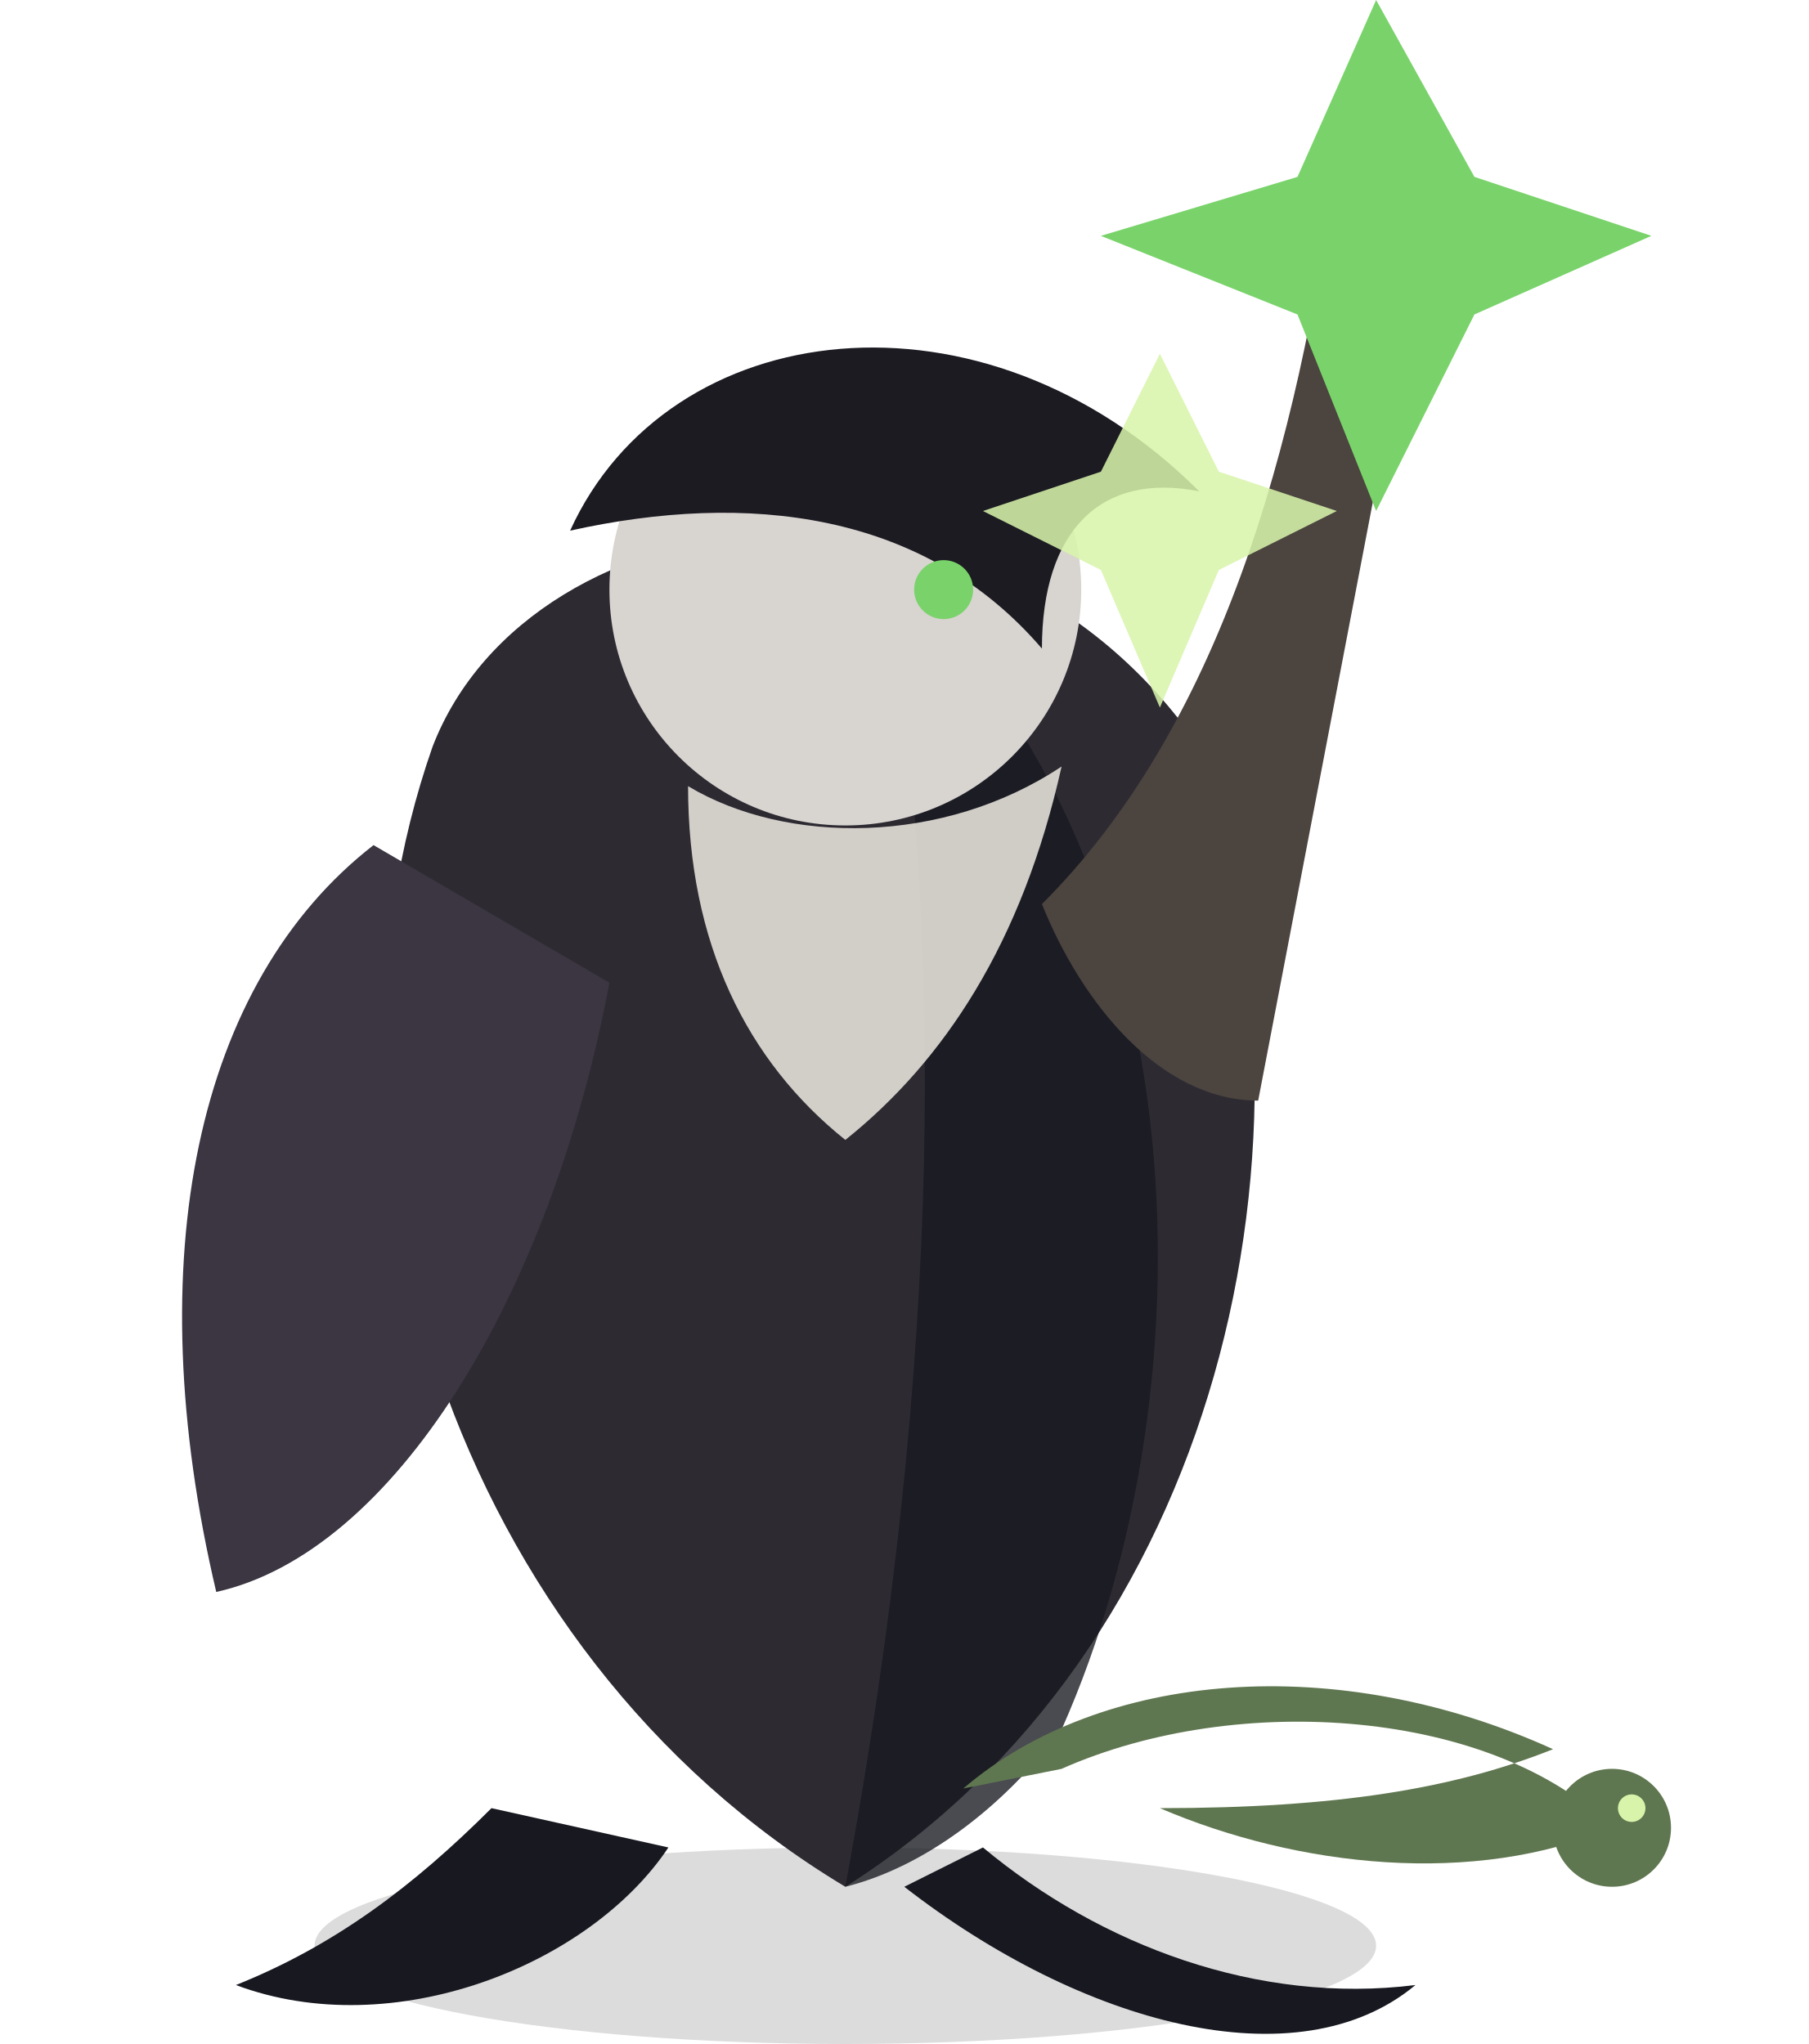
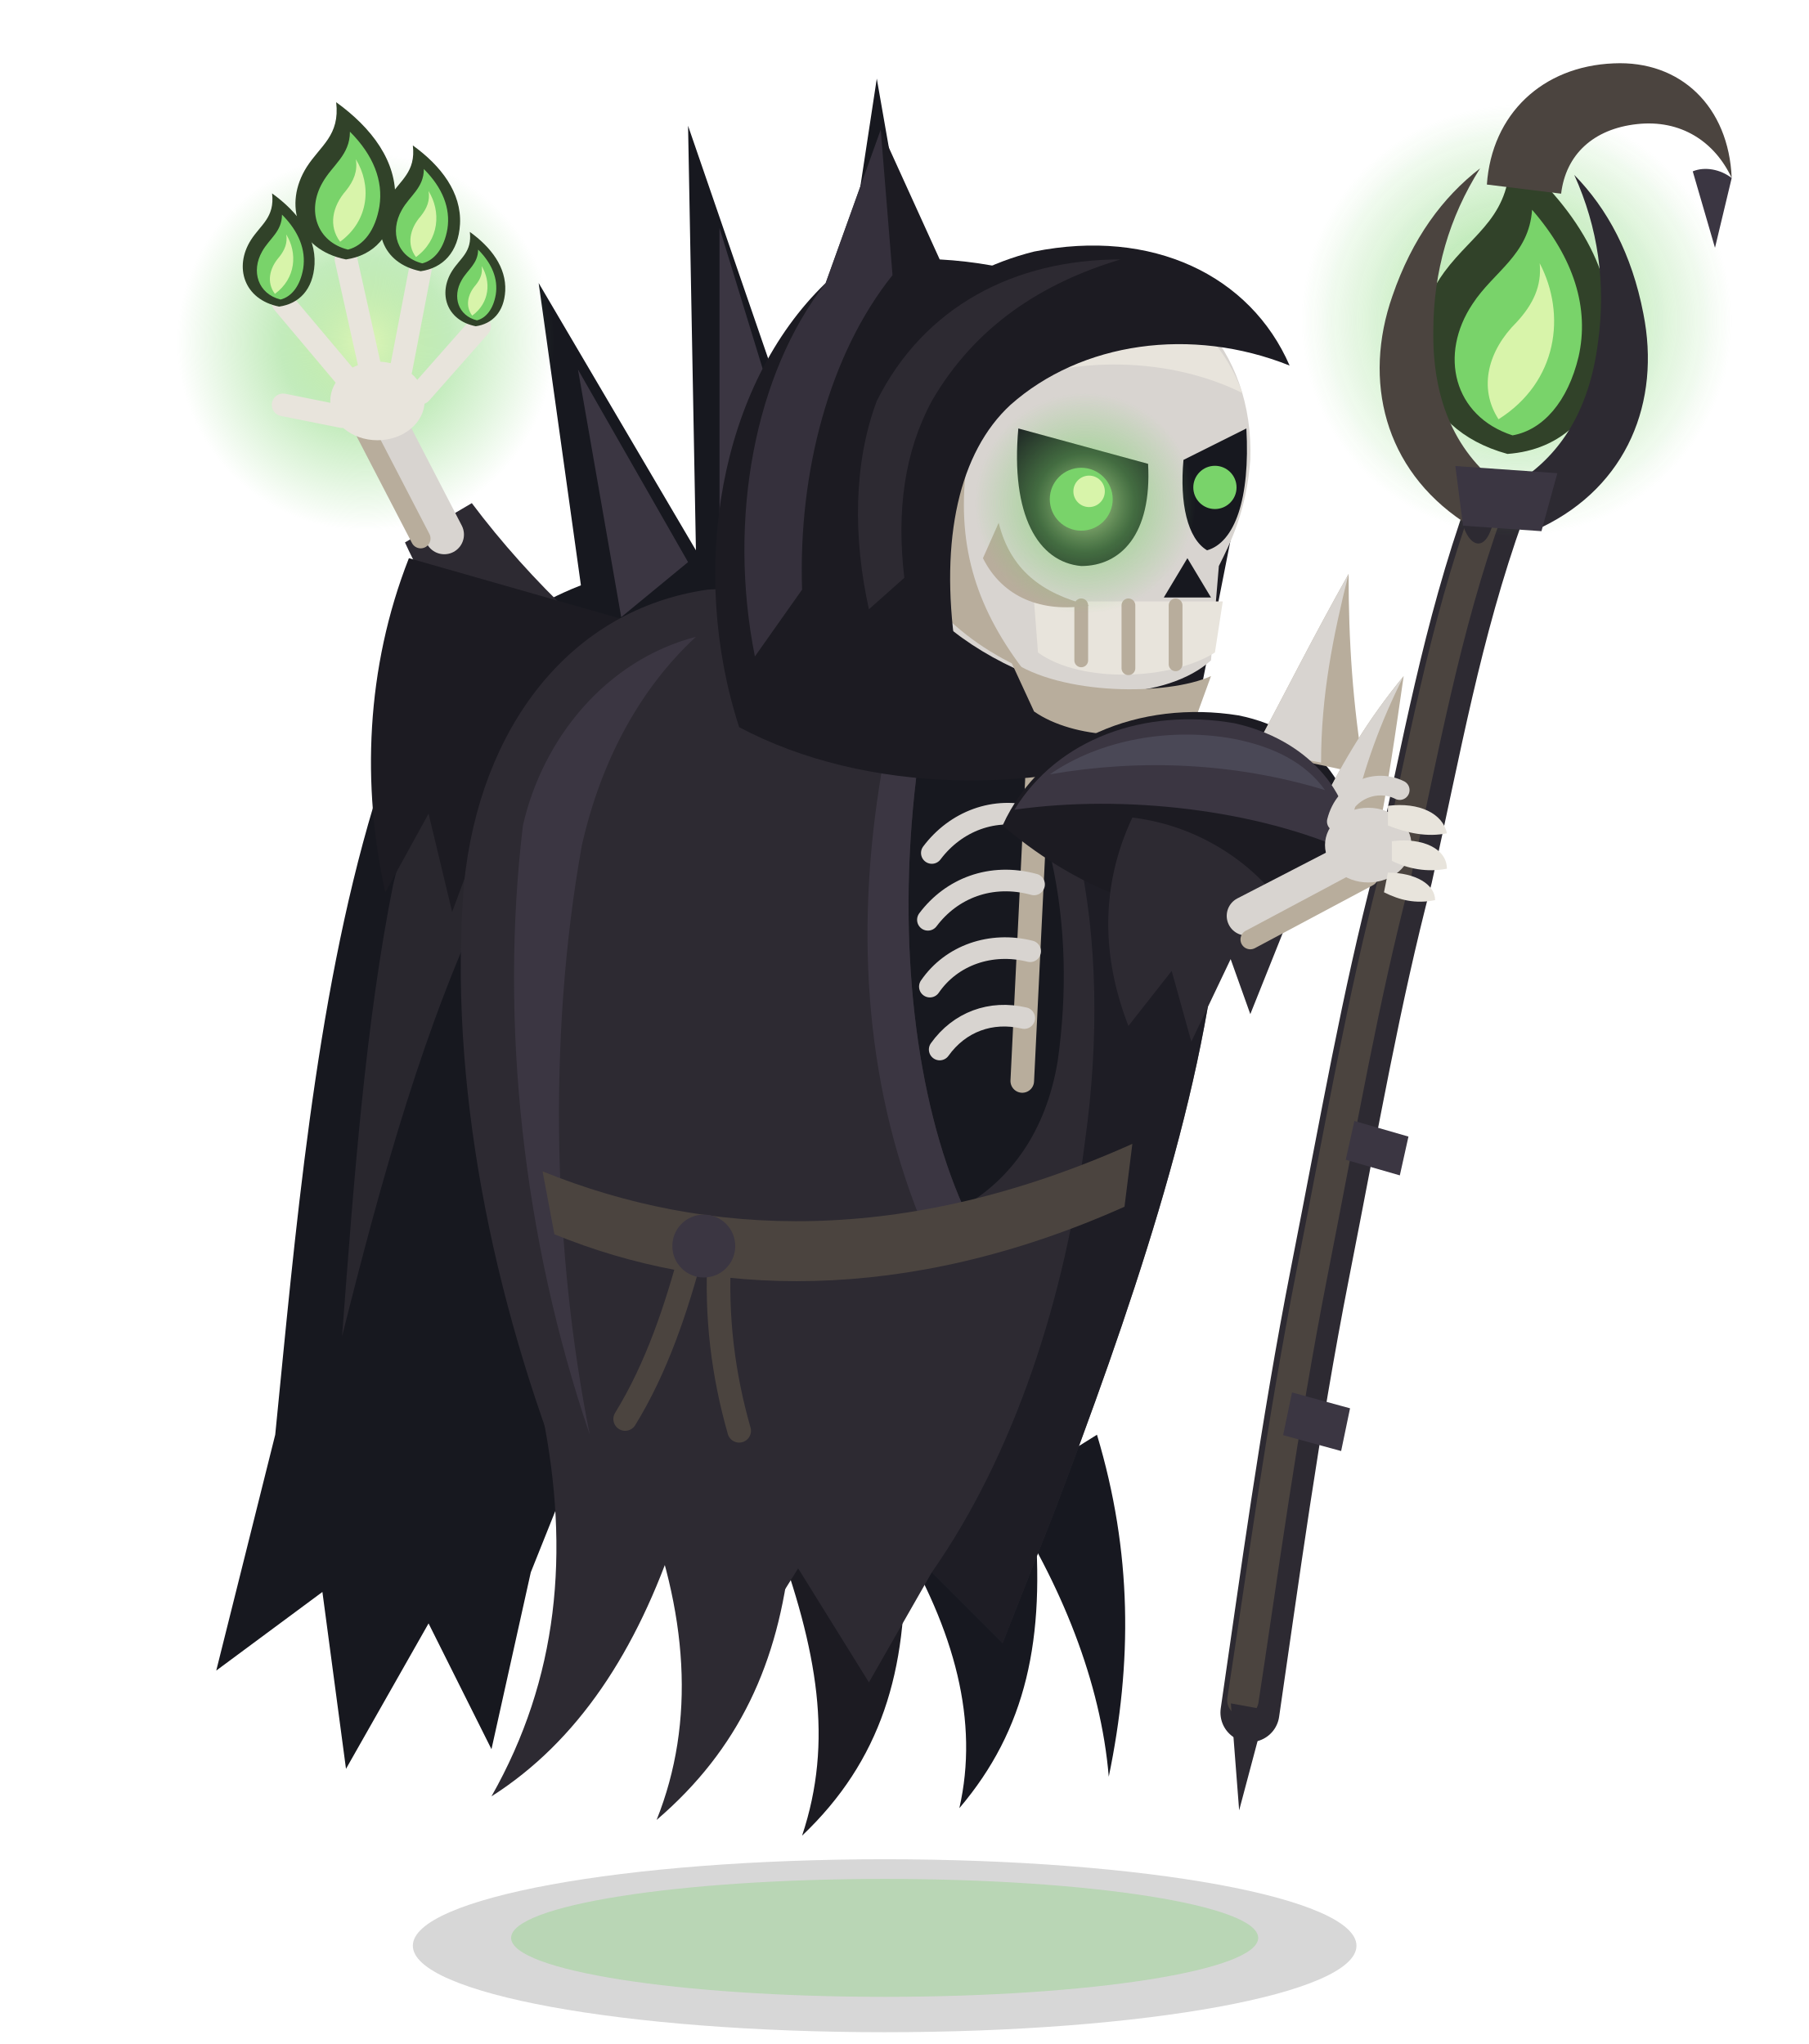
<svg xmlns="http://www.w3.org/2000/svg" width="92" height="104" viewBox="0 0 92 104">
-   <ellipse cx="43" cy="99" rx="27" ry="5" fill="#000000" opacity="0.14" />
-   <path d="M22 38C27 25 50 22 61 38C68 58 62 84 43 96C23 84 15 58 22 38Z" fill="#2d2a32" />
-   <path d="M45 29C61 43 62 70 54 88C51 92 47 95 43 96C48 69 48 47 45 29Z" fill="#171820" opacity="0.78" />
-   <path d="M19 43C10 50 7 64 11 81C20 79 28 66 31 50Z" fill="#3b3642" />
-   <circle cx="43" cy="30" r="12" fill="#d8d4d0" />
-   <path d="M29 27C34 16 50 14 61 25C56 24 53 27 53 33C47 26 38 25 29 27Z" fill="#1c1b22" />
-   <path d="M35 40C40 43 48 43 54 39C52 48 48 54 43 58C38 54 35 48 35 40Z" fill="#e8e4dc" opacity="0.88" />
-   <circle cx="48" cy="30" r="1.5" fill="#79d36a" />
-   <path d="M53 46C62 37 66 23 68 8L73 9L64 56C59 56 55 51 53 46Z" fill="#4b443f" />
-   <path d="M70 0L75 9L84 12L75 16L70 26L66 16L56 12L66 9Z" fill="#79d36a" />
-   <path d="M59 18L62 24L68 26L62 29L59 36L56 29L50 26L56 24Z" fill="#d8f4aa" opacity="0.86" />
-   <path d="M25 92C21 96 17 99 12 101C20 104 30 100 34 94Z" fill="#171820" />
-   <path d="M50 94C56 99 64 102 72 101C66 106 55 103 46 96Z" fill="#171820" />
-   <path d="M54 90C63 86 76 87 82 93C75 96 66 95 59 92C68 92 74 91 79 89C68 84 56 85 49 91Z" fill="#5f7750" />
-   <circle cx="82" cy="93" r="3" fill="#5f7750" />
-   <circle cx="83" cy="92" r="0.7" fill="#d8f4aa" />
+   <style>.dl-float{animation:dl-float 2.4s infinite}@keyframes dl-float{0%{transform:translateY(0);animation-timing-function:ease-out}25%{transform:translateY(-1.4px);animation-timing-function:ease-in-out}75%{transform:translateY(1.4px);animation-timing-function:ease-in}100%{transform:translateY(0)}}.dl-shadow{transform-box:fill-box;transform-origin:50% 50%;animation:dl-shadow 2.4s infinite}@keyframes dl-shadow{0%{transform:scale(1);animation-timing-function:ease-out}25%{transform:scale(.88,.9);animation-timing-function:ease-in-out}75%{transform:scale(1.05);animation-timing-function:ease-in}100%{transform:scale(1)}}.dl-tat-a,.dl-tat-b,.dl-cape{transform-box:fill-box;transform-origin:50% 0}.dl-tat-a{animation:dl-sway 1.9s ease-in-out infinite alternate}.dl-tat-b{animation:dl-sway 1.9s ease-in-out -0.95s infinite alternate}.dl-cape{animation:dl-cape 2.8s ease-in-out infinite alternate}@keyframes dl-sway{0%{transform:rotate(-6deg)}100%{transform:rotate(6deg)}}@keyframes dl-cape{0%{transform:skewX(-2.5deg)}100%{transform:skewX(2.5deg)}}.dl-glow{animation:dl-glow 1.6s ease-in-out infinite alternate}@keyframes dl-glow{0%{opacity:.55}100%{opacity:1}}.dl-flame,.dl-fire{transform-box:fill-box;transform-origin:50% 100%}.dl-flame{animation:dl-flame .8s ease-in-out infinite alternate}.dl-fire{animation:dl-flame .5s ease-in-out infinite alternate}@keyframes dl-flame{0%{transform:scale(1,1)}100%{transform:scale(.9,1.12)}}@media (prefers-reduced-motion: reduce){*{animation:none !important}}</style>
+   <defs>
+     <radialGradient id="dl-glow-g" cx="0.5" cy="0.5" r="0.5">
+       <stop offset="0%" stop-color="#d8f4aa" stop-opacity="0.85" />
+       <stop offset="45%" stop-color="#79d36a" stop-opacity="0.45" />
+       <stop offset="100%" stop-color="#79d36a" stop-opacity="0" />
+     </radialGradient>
+   </defs>
+   <ellipse class="dl-shadow" cx="45" cy="99" rx="24" ry="4.4" fill="#000000" opacity="0.16" />
+   <ellipse class="dl-glow" cx="45" cy="98.6" rx="19" ry="3" fill="rgba(121, 211, 106, 0.32)" />
+   <g class="dl-float">
+     <g class="dl-cape">
+       <path d="M40 29C31 27 22 32 19 41C16 51 15 63 14 73L11 85L16.4 81L17.6 90L21.8 82.6L25 89L27 80L31 70Z" fill="#17181f" />
+       <path d="M30 31C25 34 21.4 39 20 45C18.6 52 18 60 17.4 68C19.4 60 21.6 52 25 45C27 40 29.6 35.6 33 32Z" fill="#2d2a32" opacity="0.8" />
+     </g>
+     <path d="M27 40L20.4 25.6L30 33L27.4 14.4L35.4 28L35 6.4L41.4 25L44.6 4L47.4 20L52 30L38 38Z" fill="#17181f" />
+     <path d="M29 37L23.6 28.4L30.6 33.6Z M31.6 31.4L29.4 18.8L35 28.6Z M36.6 26.4L36.6 11.6L40.4 24Z" fill="#3b3642" />
+     <g transform="translate(1 4)">
+       <path d="M29 36C25 32 21.6 28 19.6 23.6L23 21.6C26 25.6 30 29.4 34 32Z" fill="#2d2a32" />
+       <path d="M19.8 24.4C17.6 30 17.4 36 18.6 41.4L20.8 37.4L22 42.4L24 37L26.4 40.4C26.4 35 28 31 31 27.6Z" fill="#1c1b22" />
+       <g class="dl-glow">
+         <circle cx="17.6" cy="13.4" r="9.6" fill="url(#dl-glow-g)" />
+       </g>
+       <path d="M21.6 23.2L18.6 17.4" stroke="#d8d4d0" stroke-width="2" stroke-linecap="round" />
+       <path d="M20.4 23.4L17.6 18" stroke="#b8ad9c" stroke-width="1" stroke-linecap="round" />
+       <ellipse cx="18.2" cy="16.4" rx="2.4" ry="2" fill="#e8e4dc" />
+       <path d="M16.6 15.2L13.4 11.4M17.8 14.6L16.6 9.2M19.4 14.8L20.4 9.6M20.4 16L23.4 12.6M16.4 17.2L13.4 16.6" stroke="#e8e4dc" stroke-width="1.15" stroke-linecap="round" fill="none" />
+       <g class="dl-fire">
+         <g transform="translate(13.2 11.6) scale(0.36)">
+           <path d="M0 0C-5 -1 -6.4 -5.6 -4 -9.4C-2.6 -11.6 -0.6 -12.6 -1 -16C2.6 -13.4 5.2 -10 5 -6C4.8 -2.4 2.8 -0.4 0 0Z" fill="#314229" />
+           <path d="M0.2 -1C-3 -1.8 -4 -5 -2.4 -7.8C-1.4 -9.6 0.4 -10.6 0.4 -13C2.8 -10.6 3.8 -8 3.4 -5.4C3 -3 1.8 -1.4 0.2 -1Z" fill="#79d36a" />
+           <path d="M-0.6 -1.8C-1.8 -3.4 -1.4 -5.4 0 -7C0.8 -8 1.2 -9 1 -10.2C2.6 -7.6 2.4 -4 -0.6 -1.8Z" fill="#d8f4aa" />
+         </g>
+       </g>
+       <g class="dl-fire">
+         <g transform="translate(16.6 9.2) scale(0.5)">
+           <path d="M0 0C-5 -1 -6.4 -5.6 -4 -9.4C-2.6 -11.6 -0.6 -12.6 -1 -16C2.6 -13.4 5.2 -10 5 -6C4.8 -2.4 2.8 -0.4 0 0Z" fill="#314229" />
+           <path d="M0.2 -1C-3 -1.8 -4 -5 -2.4 -7.8C-1.4 -9.6 0.4 -10.6 0.4 -13C2.8 -10.6 3.8 -8 3.4 -5.4C3 -3 1.8 -1.4 0.2 -1Z" fill="#79d36a" />
+           <path d="M-0.6 -1.8C-1.8 -3.4 -1.4 -5.4 0 -7C0.8 -8 1.2 -9 1 -10.2C2.6 -7.6 2.4 -4 -0.6 -1.8Z" fill="#d8f4aa" />
+         </g>
+       </g>
+       <g class="dl-fire">
+         <g transform="translate(20.4 9.8) scale(0.4)">
+           <path d="M0 0C-5 -1 -6.4 -5.6 -4 -9.4C-2.6 -11.6 -0.6 -12.6 -1 -16C2.6 -13.4 5.2 -10 5 -6C4.8 -2.4 2.8 -0.4 0 0Z" fill="#314229" />
+           <path d="M0.2 -1C-3 -1.8 -4 -5 -2.4 -7.8C-1.4 -9.6 0.4 -10.6 0.4 -13C2.8 -10.6 3.8 -8 3.4 -5.4C3 -3 1.8 -1.4 0.2 -1Z" fill="#79d36a" />
+           <path d="M-0.6 -1.8C-1.8 -3.4 -1.4 -5.4 0 -7C0.8 -8 1.2 -9 1 -10.2C2.6 -7.6 2.4 -4 -0.6 -1.8Z" fill="#d8f4aa" />
+         </g>
+       </g>
+       <g class="dl-fire">
+         <g transform="translate(23.2 12.6) scale(0.3)">
+           <path d="M0 0C-5 -1 -6.4 -5.6 -4 -9.4C-2.6 -11.6 -0.6 -12.6 -1 -16C2.6 -13.4 5.2 -10 5 -6C4.8 -2.4 2.8 -0.4 0 0Z" fill="#314229" />
+           <path d="M0.2 -1C-3 -1.8 -4 -5 -2.4 -7.8C-1.4 -9.6 0.4 -10.6 0.4 -13C2.8 -10.6 3.8 -8 3.4 -5.4C3 -3 1.8 -1.4 0.2 -1Z" fill="#79d36a" />
+           <path d="M-0.6 -1.8C-1.8 -3.4 -1.4 -5.4 0 -7C0.8 -8 1.2 -9 1 -10.2C2.6 -7.6 2.4 -4 -0.6 -1.8Z" fill="#d8f4aa" />
+         </g>
+       </g>
+     </g>
+     <path class="dl-tat-a" d="M27.6 72C29 79 28.4 85.4 25 91.4C29.4 88.6 32.4 84 34.4 78Z" fill="#2d2a32" />
+     <path class="dl-tat-b" d="M32.6 76C35 82 35.4 87.6 33.4 92.6C37.6 89 39.6 84.6 40.2 79Z" fill="#2d2a32" />
+     <path class="dl-tat-a" d="M39.4 78C41.6 84 42.4 88.6 40.8 93.4C44.8 89.6 46.2 85 46 79Z" fill="#1c1b22" />
+     <path class="dl-tat-b" d="M45.6 78C48.6 83 49.8 87.6 48.8 92C52.2 88 53.2 83.4 52.6 77Z" fill="#171820" />
+     <path class="dl-tat-a" d="M51 76C54 80.6 56 85.6 56.4 90.4C57.6 84.6 57.6 79 55.8 73Z" fill="#171820" />
+     <path d="M36 30C29 31 24.4 37 23.6 45C22.8 55 25 66 29 76L31.4 82L34.4 78.6L37.6 84.6L40.6 79.8L44.2 85.6L47.4 80L51 83.6L53.6 77C57.4 67 61.2 56 62 47C62.6 41 59.6 36.4 54.6 34.6C48.6 31.4 42 29.6 36 30Z" fill="#2d2a32" />
+     <path d="M48.6 33C55 37 56.6 48 55.2 58C54.2 66 51.6 74 47.4 80L51 83.6L53.6 77C57.4 67 61.2 56 62 47C62.6 41 59.6 36.4 54.6 34.6Z" fill="#171820" opacity="0.72" />
+     <path d="M26.6 42C25.4 52 26.6 63 30 73C28.2 64 27.8 53 29.6 43C30.6 38.6 32.6 35 35.4 32.4C30.8 33.6 27.6 37.6 26.6 42Z" fill="#3b3642" />
+     <path d="M49.6 35.6C53.4 40 54.8 47 53.8 54C53.2 57.6 51.4 60 49 61.4C46.6 56 45.6 48 46.6 39.6Z" fill="#17181f" />
+     <path d="M52.8 38.6L52 55" stroke="#b8ad9c" stroke-width="1.2" stroke-linecap="round" />
+     <path d="M52.6 41.6C50.6 41 48.6 41.8 47.4 43.4M52.6 45C50.4 44.4 48.4 45.2 47.2 46.8M52.4 48.4C50.4 47.9 48.4 48.6 47.3 50.2M52.1 51.8C50.4 51.4 48.8 52 47.8 53.4" stroke="#d8d4d0" stroke-width="1.1" stroke-linecap="round" fill="none" />
+     <path d="M46.6 39.6C45.6 48 46.6 56 49 61.4L46.8 62C44 55 43.4 47 45 38.4Z" fill="#3b3642" />
+     <path d="M27.6 59.6C36 63 46 63.4 57.6 58.2L57.2 61.4C46 66.4 36 66 28.2 62.8Z" fill="#4b443f" />
+     <path d="M35.2 63.6C34.4 66.6 33.4 69.6 31.8 72.2M36.6 63.8C36.4 67 36.8 70 37.6 72.8" stroke="#4b443f" stroke-width="1.2" stroke-linecap="round" fill="none" />
+     <circle cx="35.8" cy="63.4" r="1.6" fill="#3b3642" />
+     <path d="M37.6 37C35 29 36.6 19.6 42 14.4L44.8 6.6L47.8 13.2C55 13.6 61 17.4 63.4 23.4L60.6 37.6C53 40.6 44 40.4 37.6 37Z" fill="#1c1b22" />
+     <path d="M42 14.4L44.8 6.6L45.4 14C42.2 18 40.6 24 40.8 30L38.4 33.4C37 26.4 38.4 19 42 14.4Z" fill="#3b3642" opacity="0.8" />
+     <path d="M44.4 23.6C44.4 17.4 49 13.6 54.4 13.6C60 13.6 63.8 17.8 63.6 23.4C63.4 26 62.6 27.6 62 28.8L61.6 33.6C59.4 35.6 54.4 35.8 51.6 34C48.6 32.6 46 30.4 45.2 27.6C44.6 26.4 44.4 25 44.4 23.6Z" fill="#d8d4d0" />
+     <path d="M46.4 21.6C47.4 17 51 14.4 55.4 14.4C59 14.6 62 16.6 63.2 20C59.6 18.2 54.6 18 50.6 19.8C48.8 20.6 47.6 21.4 46.4 21.6Z" fill="#e8e4dc" />
+     <path d="M44.6 25C45.4 29.2 48.4 32.4 52 34C49.6 30.8 48.6 27.6 49.2 23.4C47.8 24.6 46.2 25 44.6 25Z" fill="#b8ad9c" />
+     <path d="M52.6 30.6H62.2L61.8 33.2C59.6 34.6 55 34.8 52.8 33.2Z" fill="#e8e4dc" />
+     <path d="M55 30.8V33.6M57.4 30.8V34M59.8 30.8V33.8" stroke="#b8ad9c" stroke-width="0.7" stroke-linecap="round" />
+     <path d="M51.4 33.6C54 35.4 59.4 35.4 61.6 34.4L60.8 36.6C58.4 37.8 54.6 37.6 52.6 36.2Z" fill="#b8ad9c" />
+     <path d="M50 28.4C51 30.4 53 31.2 55.4 30.8C53 30.2 51.4 29 50.8 26.6Z" fill="#b8ad9c" />
+     <path d="M42.4 33.6C40.2 24.4 43.8 15 52.6 12.8C58.6 11.6 63.6 14 65.6 18.6C60.6 16.6 55 17.4 51.4 20.6C48.8 23 47.8 27.4 48.6 33Z" fill="#1c1b22" />
+     <path d="M44.6 20.4C47 15.6 51.6 13.2 57 13.2C53 14.4 49.6 16.6 47.4 20.4C46 23 45.6 26 46 29.4L44.2 31C43.4 27.4 43.4 23.6 44.6 20.4Z" fill="#2d2a32" />
+     <path d="M51.8 21.8L58.4 23.6C58.6 27.2 57 28.8 55 28.8C52.8 28.6 51.4 26.2 51.8 21.8Z" fill="#17181f" />
+     <path d="M60.2 23.4L63.4 21.8C63.6 25.4 62.8 27.6 61.4 28C60.4 27.4 60 25.6 60.2 23.4Z" fill="#17181f" />
+     <path d="M60.4 28.4L59.2 30.4H61.6Z" fill="#17181f" />
+     <g class="dl-glow">
+       <circle cx="55.2" cy="25.6" r="5.6" fill="url(#dl-glow-g)" opacity="1" />
+     </g>
+     <circle cx="55" cy="25.4" r="1.6" fill="#79d36a" />
+     <circle cx="55.4" cy="25" r="0.8" fill="#d8f4aa" />
+     <circle cx="61.8" cy="24.8" r="1.1" fill="#79d36a" />
+     <path d="M51 42C53 37.6 58 35.6 63 36.4C67 37.2 69.4 40.4 69 44.4C66 47.6 58 48 51 42Z" fill="#1c1b22" />
+     <path d="M63.8 38.2C65.4 35.2 66.8 32.4 68.6 29.2C68.6 32.6 68.8 35.8 69.4 39.4Z" fill="#b8ad9c" />
+     <path d="M63.8 38.2C65.4 35.2 66.8 32.4 68.6 29.2C67.8 32.4 67.2 35.4 67.2 38.8Z" fill="#d8d4d0" />
+     <path d="M67.2 41C68.4 38.6 69.6 36.6 71.4 34.4C71 37.2 70.6 40 70 43Z" fill="#b8ad9c" />
+     <path d="M67.2 41C68.4 38.6 69.6 36.6 71.4 34.4C70.2 36.8 69.4 39 68.8 41.6Z" fill="#d8d4d0" />
+     <path d="M51.6 41.2C53.8 37.6 58.2 36 62.8 36.8C66.4 37.6 68.8 40.2 68.8 43.4C64 41.2 57.2 40.4 51.6 41.2Z" fill="#3b3642" />
+     <path d="M53.4 39.4C56 37.6 59.6 37 62.8 37.6C64.8 38 66.4 38.8 67.4 40.2C62.8 38.8 58 38.6 53.4 39.4Z" fill="#4a4856" />
+     <g transform="rotate(4 71.6 47) translate(0 -3)">
+       <path d="M66.4 90.6C66.9 84 67.4 76 68.4 68C69.4 60 70 54 71.2 47.6C72.2 41 72.8 35 74.6 28.6" stroke="#2d2a32" stroke-width="3" stroke-linecap="round" fill="none" />
+       <path d="M66 90C66.5 84 67 76 68 68C69 60 69.6 54 70.8 47.6C71.8 41 72.4 35 74.2 28.6" stroke="#4b443f" stroke-width="1.6" stroke-linecap="round" fill="none" />
+       <path d="M67.2 90.4L66.2 95.6L65.4 90.2Z" fill="#2d2a32" />
+       <path d="M67.4 74.2L70.4 74.8L70.1 77L67.1 76.4Z M69.6 60.2L72.4 60.8L72.1 62.8L69.3 62.2Z" fill="#3b3642" />
+       <g class="dl-glow">
+         <circle cx="75" cy="19" r="11" fill="url(#dl-glow-g)" opacity="0.95" />
+       </g>
+       <path d="M74.6 27.4C74.8 32 72.8 30.6 72.8 28.4Z" fill="#2d2a32" />
+       <g class="dl-flame">
+         <g transform="translate(75 25.8) scale(0.96)">
+           <path d="M0 0C-5 -1 -6.4 -5.6 -4 -9.4C-2.6 -11.6 -0.6 -12.6 -1 -16C2.6 -13.4 5.2 -10 5 -6C4.8 -2.4 2.8 -0.4 0 0Z" fill="#314229" />
+           <path d="M0.2 -1C-3 -1.8 -4 -5 -2.4 -7.8C-1.4 -9.6 0.4 -10.6 0.4 -13C2.8 -10.6 3.8 -8 3.4 -5.4C3 -3 1.8 -1.4 0.2 -1Z" fill="#79d36a" />
+           <path d="M-0.6 -1.8C-1.8 -3.4 -1.4 -5.4 0 -7C0.8 -8 1.2 -9 1 -10.2C2.6 -7.6 2.4 -4 -0.6 -1.8Z" fill="#d8f4aa" />
+         </g>
+       </g>
+       <path d="M73 29.4C68.8 27 67.4 22.6 68.6 18.2C69.4 15.2 70.8 13 72.6 11.4C71.2 14 70.6 16.8 70.8 19.8C71 23.4 72.4 26 75 27.6Z" fill="#4b443f" />
+       <path d="M77 29.4C81.2 27 82.6 22.6 81.4 18.2C80.6 15.2 79.2 13 77.4 11.4C78.8 14 79.4 16.8 79.2 19.8C79 23.4 77.6 26 75 27.6Z" fill="#2d2a32" />
+       <path d="M72.4 26.6H77.6L77 29.6H73Z" fill="#3b3642" />
+       <path d="M73 12.2C73 8.6 75.4 6 79 5.6C82.4 5.2 85 7.4 85.4 11C84.4 9.2 82.6 8.2 80.4 8.6C78.2 9 76.9 10.4 76.8 12.4Z" fill="#4b443f" />
+       <path d="M85.4 11L84.8 14.6L83.4 10.8C84 10.5 84.8 10.6 85.4 11Z" fill="#3b3642" />
+     </g>
+     <path d="M57.6 41.6C61 42 64 44 65.6 46.6L63.6 51.6L62.6 48.8L60.6 53L59.6 49.4L57.4 52.2C56 48.6 56 45 57.6 41.6Z" fill="#2d2a32" />
+     <path d="M63.4 46.6L69.6 43.4" stroke="#d8d4d0" stroke-width="2" stroke-linecap="round" />
+     <path d="M63.6 47.8L69.6 44.6" stroke="#b8ad9c" stroke-width="1" stroke-linecap="round" />
+     <g transform="translate(71.0 42.6)">
+       <ellipse cx="-1.4" cy="0.4" rx="2.2" ry="1.9" fill="#d8d4d0" />
+       <path d="M-0.4 -1.6C1.2 -1.8 2.4 -1.2 2.6 -0.2C1.6 0 0.6 -0.2 -0.4 -0.6Z" fill="#e8e4dc" />
+       <path d="M-0.2 0.2C1.4 0 2.6 0.6 2.6 1.6C1.6 1.8 0.6 1.6 -0.2 1.2Z" fill="#e8e4dc" />
+       <path d="M-0.4 1.8C1 1.8 2 2.4 2 3.2C1 3.4 0.2 3.2 -0.6 2.8Z" fill="#e8e4dc" />
+       <path d="M-3 -0.8C-2.6 -2.4 -1 -3 0.2 -2.4" stroke="#d8d4d0" stroke-width="1" stroke-linecap="round" fill="none" />
+     </g>
+   </g>
</svg>
